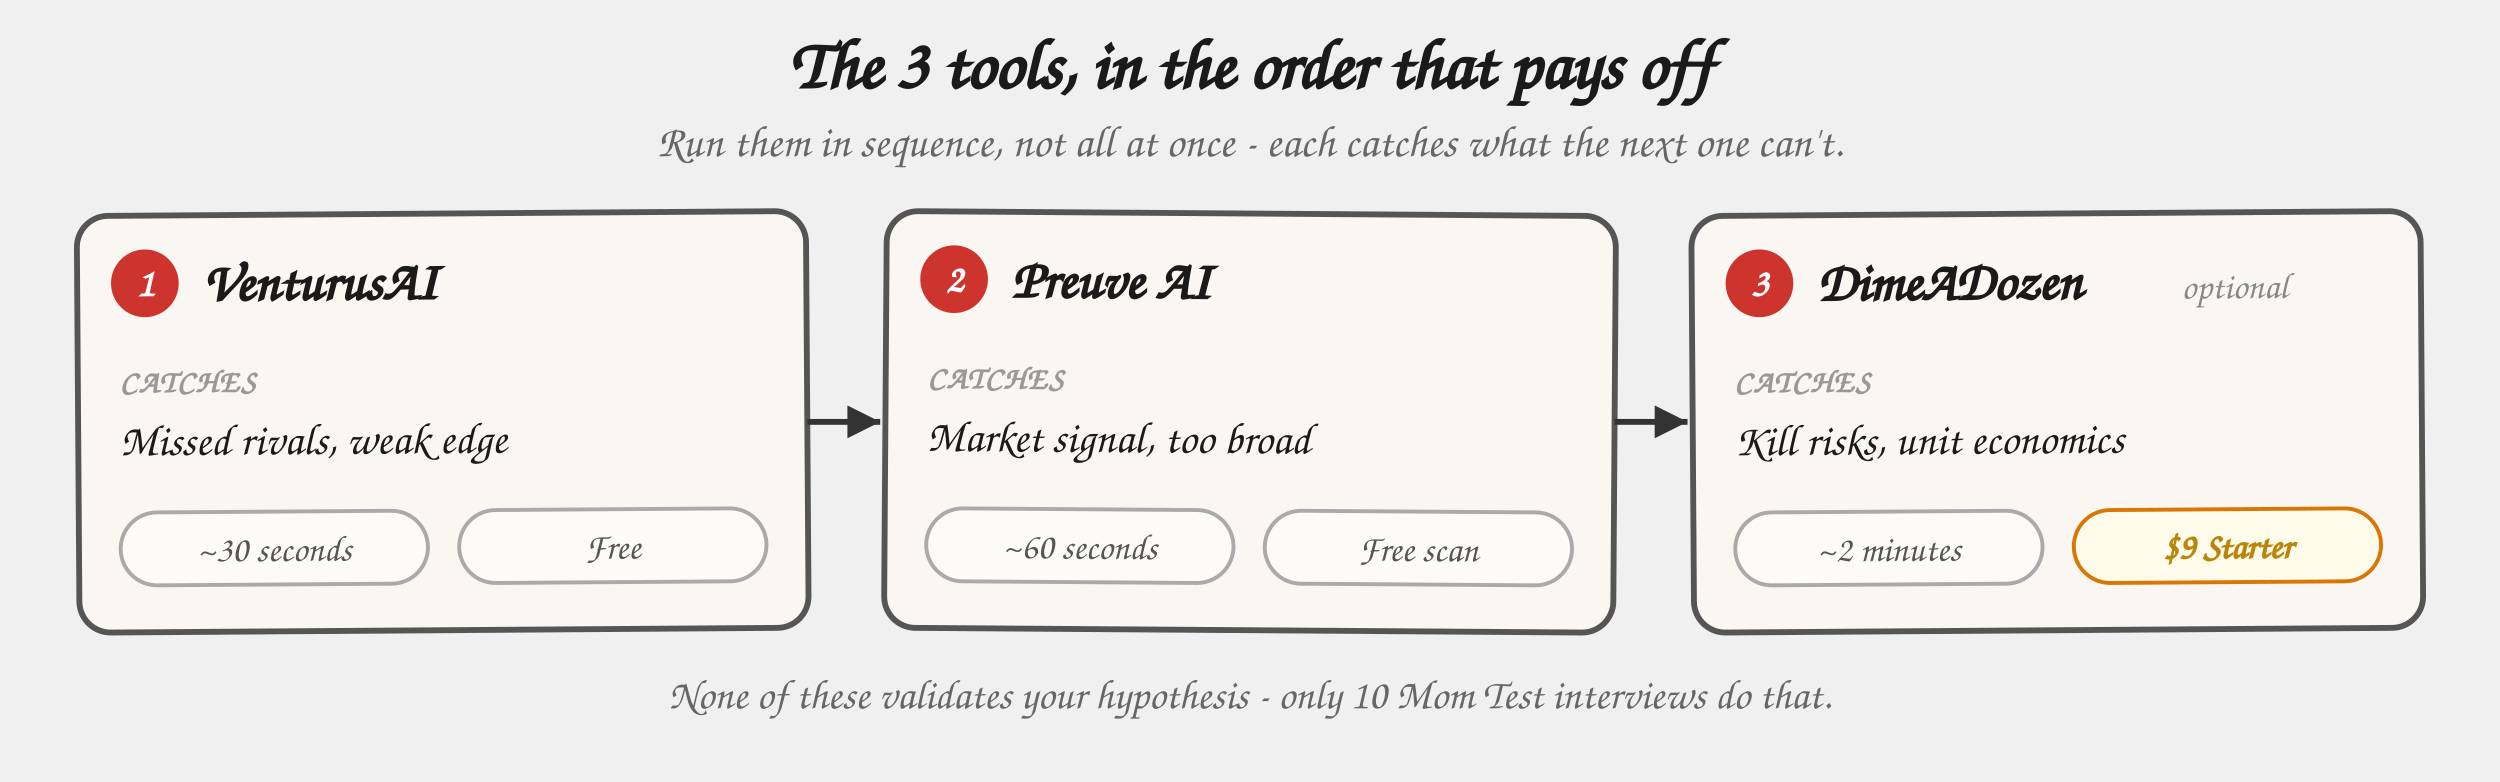
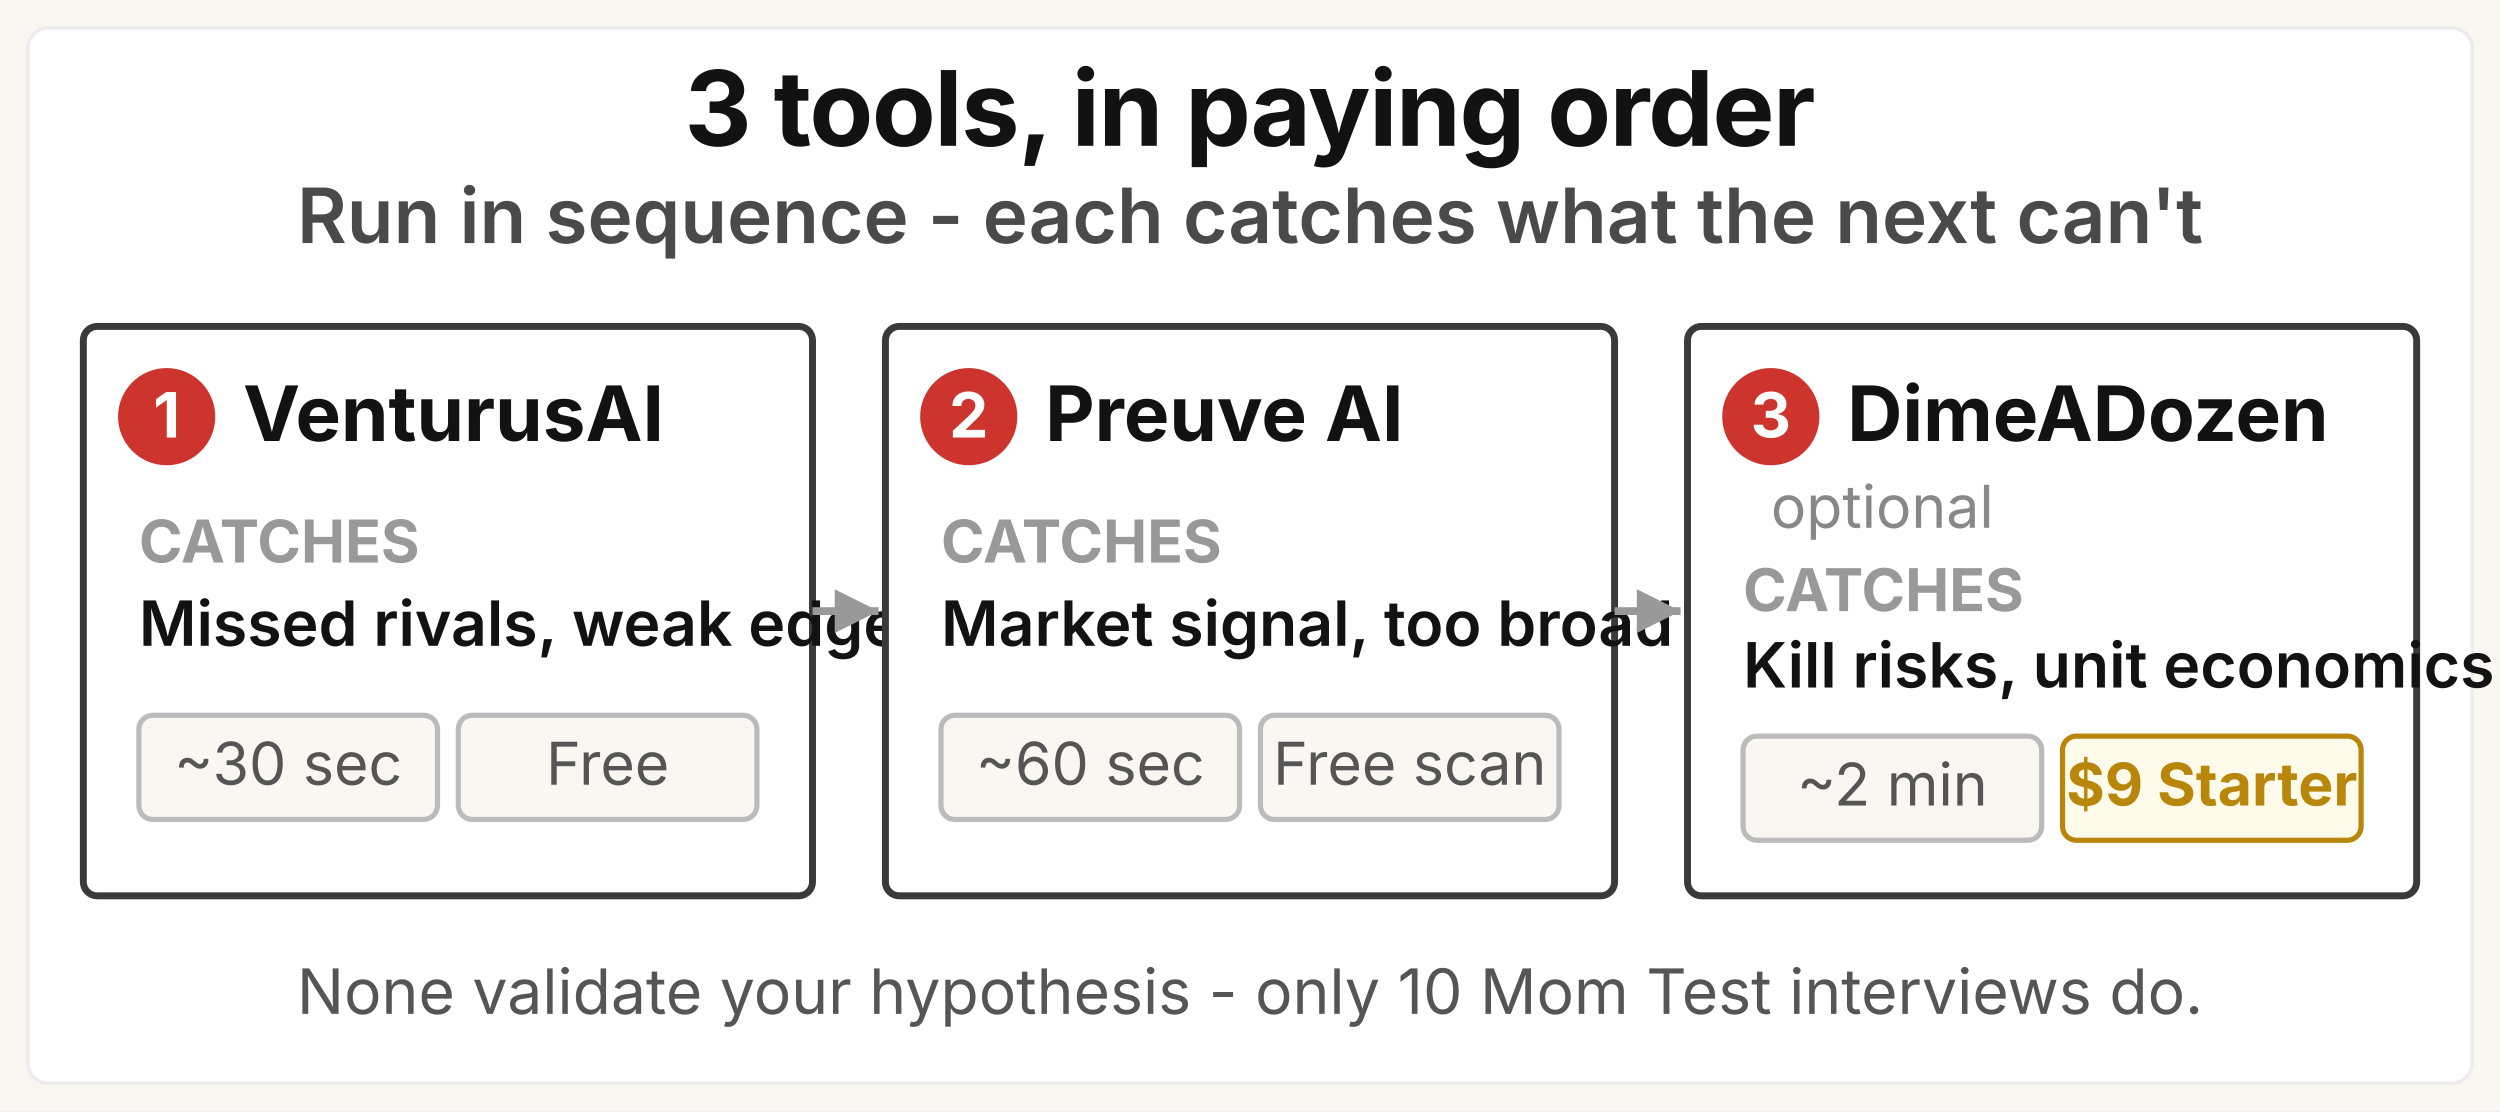
- <svg xmlns="http://www.w3.org/2000/svg" viewBox="0 0 960 300" role="img" aria-labelledby="toolseq-title">
+ <svg xmlns="http://www.w3.org/2000/svg" viewBox="0 0 720 320" role="img" aria-labelledby="toolseq-title toolseq-desc">
  <defs>
    <style>
-       .h       { font-family: "Caveat", "Patrick Hand", "Comic Sans MS", cursive; }
-       .title   { font-size: 27px; font-weight: 700; fill: #1a1a1a; }
-       .sub     { font-size: 17px; fill: #666; font-style: italic; }
-       .tool    { font-size: 21px; font-weight: 700; fill: #1a1a1a; }
-       .opt     { font-size: 14px; fill: #888; font-style: italic; }
-       .cap     { font-size: 12px; font-weight: 700; fill: #999; letter-spacing: 0.07em; }
-       .catch   { font-size: 17px; fill: #1a1a1a; font-weight: 600; }
-       .num     { font-size: 15px; font-weight: 700; fill: #fff; }
-       .note    { font-size: 16px; fill: #666; font-style: italic; }
-       .card    { fill: #faf7f2; stroke: #555; stroke-width: 2.25; }
-       .numdot  { fill: #cc342d; }
-       .arrow   { stroke: #333; stroke-width: 2.25; fill: none; }
-       .chip    { fill: #fdfbf7; stroke: #aaa; stroke-width: 1.5; }
-       .chipa   { fill: #fffbeb; stroke: #d97706; stroke-width: 1.5; }
-       .chiptx  { font-size: 14px; fill: #555; }
-       .chiptxa { font-size: 14px; fill: #b8860b; font-weight: 700; }
+       .gk    { font-family: "Space Grotesk", "Inter", system-ui, sans-serif; }
+       .sys   { font-family: system-ui, -apple-system, "Segoe UI", sans-serif; }
+       .title { font-size: 30px; font-weight: 700; fill: #121212; letter-spacing: -0.4px; }
+       .msg   { font-size: 22px; font-weight: 600; fill: #4a4a4a; }
+       .tool  { font-size: 22px; font-weight: 700; fill: #121212; }
+       .opt   { font-size: 17px; font-weight: 400; fill: #888888; }
+       .cap   { font-size: 17px; font-weight: 700; fill: #999999; }
+       .catch { font-size: 18px; font-weight: 600; fill: #121212; }
+       .num   { font-size: 18px; font-weight: 700; fill: #ffffff; }
+       .chiptx  { font-size: 17px; font-weight: 400; fill: #555555; }
+       .chiptxa { font-size: 17px; font-weight: 700; fill: #b8860b; }
+       .note  { font-size: 18px; font-weight: 400; fill: #555555; }
    </style>
    <marker id="tah" viewBox="0 0 10 10" refX="8" refY="5" markerWidth="7" markerHeight="7" orient="auto-start-reverse">
-       <path d="M 0 1 L 8 5 L 0 9 z" fill="#333" />
+       <path d="M 0 1 L 8 5 L 0 9 z" fill="#999999" />
    </marker>
  </defs>
-   <text x="480" y="34" text-anchor="middle" class="h title">The 3 tools, in the order that pays off</text>
-   <text x="480" y="60" text-anchor="middle" class="h sub">Run them in sequence, not all at once - each catches what the next one can't.</text>
-   <g transform="rotate(-0.4 170 162)">
-     <rect x="30" y="82" width="280" height="160" rx="12" class="card" />
-     <circle cx="56" cy="108" r="13" class="numdot" />
-     <text x="56" y="113" text-anchor="middle" class="h num">1</text>
-     <text x="78" y="115" class="h tool">VenturusAI</text>
-     <text x="46" y="150" class="h cap">CATCHES</text>
-     <text x="46" y="174" class="h catch">Missed rivals, weak edge</text>
-     <rect x="46" y="196" width="118" height="28" rx="14" class="chip" />
-     <text x="105" y="215" text-anchor="middle" class="h chiptx">~30 seconds</text>
-     <rect x="176" y="196" width="118" height="28" rx="14" class="chip" />
-     <text x="235" y="215" text-anchor="middle" class="h chiptx">Free</text>
+   <rect width="720" height="320" fill="#faf7f2" />
+   <rect x="8" y="8" width="704" height="304" rx="6" fill="#ffffff" stroke="#ececec" stroke-width="1" />
+   <text x="360" y="42" text-anchor="middle" class="gk title">3 tools, in paying order</text>
+   <text x="360" y="70" text-anchor="middle" class="gk msg">Run in sequence - each catches what the next can't</text>
+   <g>
+     <rect x="24" y="94" width="210" height="164" rx="4" fill="#ffffff" stroke="#3a3a3a" stroke-width="2" />
+     <circle cx="48" cy="120" r="14" fill="#cc342d" />
+     <text x="48" y="126" text-anchor="middle" class="gk num">1</text>
+     <text x="70" y="127" class="gk tool">VenturusAI</text>
+     <text x="40" y="162" class="gk cap">CATCHES</text>
+     <text x="40" y="186" class="gk catch">Missed rivals, weak edge</text>
+     <rect x="40" y="206" width="86" height="30" rx="4" fill="#faf7f2" stroke="#bbbbbb" stroke-width="1.5" />
+     <text x="83" y="226" text-anchor="middle" class="sys chiptx">~30 sec</text>
+     <rect x="132" y="206" width="86" height="30" rx="4" fill="#faf7f2" stroke="#bbbbbb" stroke-width="1.5" />
+     <text x="175" y="226" text-anchor="middle" class="sys chiptx">Free</text>
  </g>
-   <g transform="rotate(0.4 480 162)">
-     <rect x="340" y="82" width="280" height="160" rx="12" class="card" />
-     <circle cx="366" cy="108" r="13" class="numdot" />
-     <text x="366" y="113" text-anchor="middle" class="h num">2</text>
-     <text x="388" y="115" class="h tool">Preuve AI</text>
-     <text x="356" y="150" class="h cap">CATCHES</text>
-     <text x="356" y="174" class="h catch">Market signal, too broad</text>
-     <rect x="356" y="196" width="118" height="28" rx="14" class="chip" />
-     <text x="415" y="215" text-anchor="middle" class="h chiptx">~60 seconds</text>
-     <rect x="486" y="196" width="118" height="28" rx="14" class="chip" />
-     <text x="545" y="215" text-anchor="middle" class="h chiptx">Free scan</text>
+   <g>
+     <rect x="255" y="94" width="210" height="164" rx="4" fill="#ffffff" stroke="#3a3a3a" stroke-width="2" />
+     <circle cx="279" cy="120" r="14" fill="#cc342d" />
+     <text x="279" y="126" text-anchor="middle" class="gk num">2</text>
+     <text x="301" y="127" class="gk tool">Preuve AI</text>
+     <text x="271" y="162" class="gk cap">CATCHES</text>
+     <text x="271" y="186" class="gk catch">Market signal, too broad</text>
+     <rect x="271" y="206" width="86" height="30" rx="4" fill="#faf7f2" stroke="#bbbbbb" stroke-width="1.5" />
+     <text x="314" y="226" text-anchor="middle" class="sys chiptx">~60 sec</text>
+     <rect x="363" y="206" width="86" height="30" rx="4" fill="#faf7f2" stroke="#bbbbbb" stroke-width="1.5" />
+     <text x="406" y="226" text-anchor="middle" class="sys chiptx">Free scan</text>
  </g>
-   <g transform="rotate(-0.4 790 162)">
-     <rect x="650" y="82" width="280" height="160" rx="12" class="card" />
-     <circle cx="676" cy="108" r="13" class="numdot" />
-     <text x="676" y="113" text-anchor="middle" class="h num">3</text>
-     <text x="698" y="115" class="h tool">DimeADozen</text>
-     <text x="838" y="115" class="h opt">optional</text>
-     <text x="666" y="150" class="h cap">CATCHES</text>
-     <text x="666" y="174" class="h catch">Kill risks, unit economics</text>
-     <rect x="666" y="196" width="118" height="28" rx="14" class="chip" />
-     <text x="725" y="215" text-anchor="middle" class="h chiptx">~2 minutes</text>
-     <rect x="796" y="196" width="118" height="28" rx="14" class="chipa" />
-     <text x="855" y="215" text-anchor="middle" class="h chiptxa">$9 Starter</text>
+   <g>
+     <rect x="486" y="94" width="210" height="164" rx="4" fill="#ffffff" stroke="#3a3a3a" stroke-width="2" />
+     <circle cx="510" cy="120" r="14" fill="#cc342d" />
+     <text x="510" y="126" text-anchor="middle" class="gk num">3</text>
+     <text x="532" y="127" class="gk tool">DimeADozen</text>
+     <text x="510" y="152" class="sys opt">optional</text>
+     <text x="502" y="176" class="gk cap">CATCHES</text>
+     <text x="502" y="198" class="gk catch">Kill risks, unit economics</text>
+     <rect x="502" y="212" width="86" height="30" rx="4" fill="#faf7f2" stroke="#bbbbbb" stroke-width="1.5" />
+     <text x="545" y="232" text-anchor="middle" class="sys chiptx">~2 min</text>
+     <rect x="594" y="212" width="86" height="30" rx="4" fill="#fffbeb" stroke="#b8860b" stroke-width="1.5" />
+     <text x="637" y="232" text-anchor="middle" class="sys chiptxa">$9 Starter</text>
  </g>
-   <path d="M 310 162 L 338 162" class="arrow" marker-end="url(#tah)" />
-   <path d="M 620 162 L 648 162" class="arrow" marker-end="url(#tah)" />
-   <text x="480" y="272" text-anchor="middle" class="h note">None of these validates your hypothesis - only 10 Mom Test interviews do that.</text>
+   <path d="M 234 176 L 253 176" stroke="#999999" stroke-width="2.25" fill="none" marker-end="url(#tah)" />
+   <path d="M 465 176 L 484 176" stroke="#999999" stroke-width="2.25" fill="none" marker-end="url(#tah)" />
+   <text x="360" y="292" text-anchor="middle" class="sys note">None validate your hypothesis - only 10 Mom Test interviews do.</text>
</svg>
